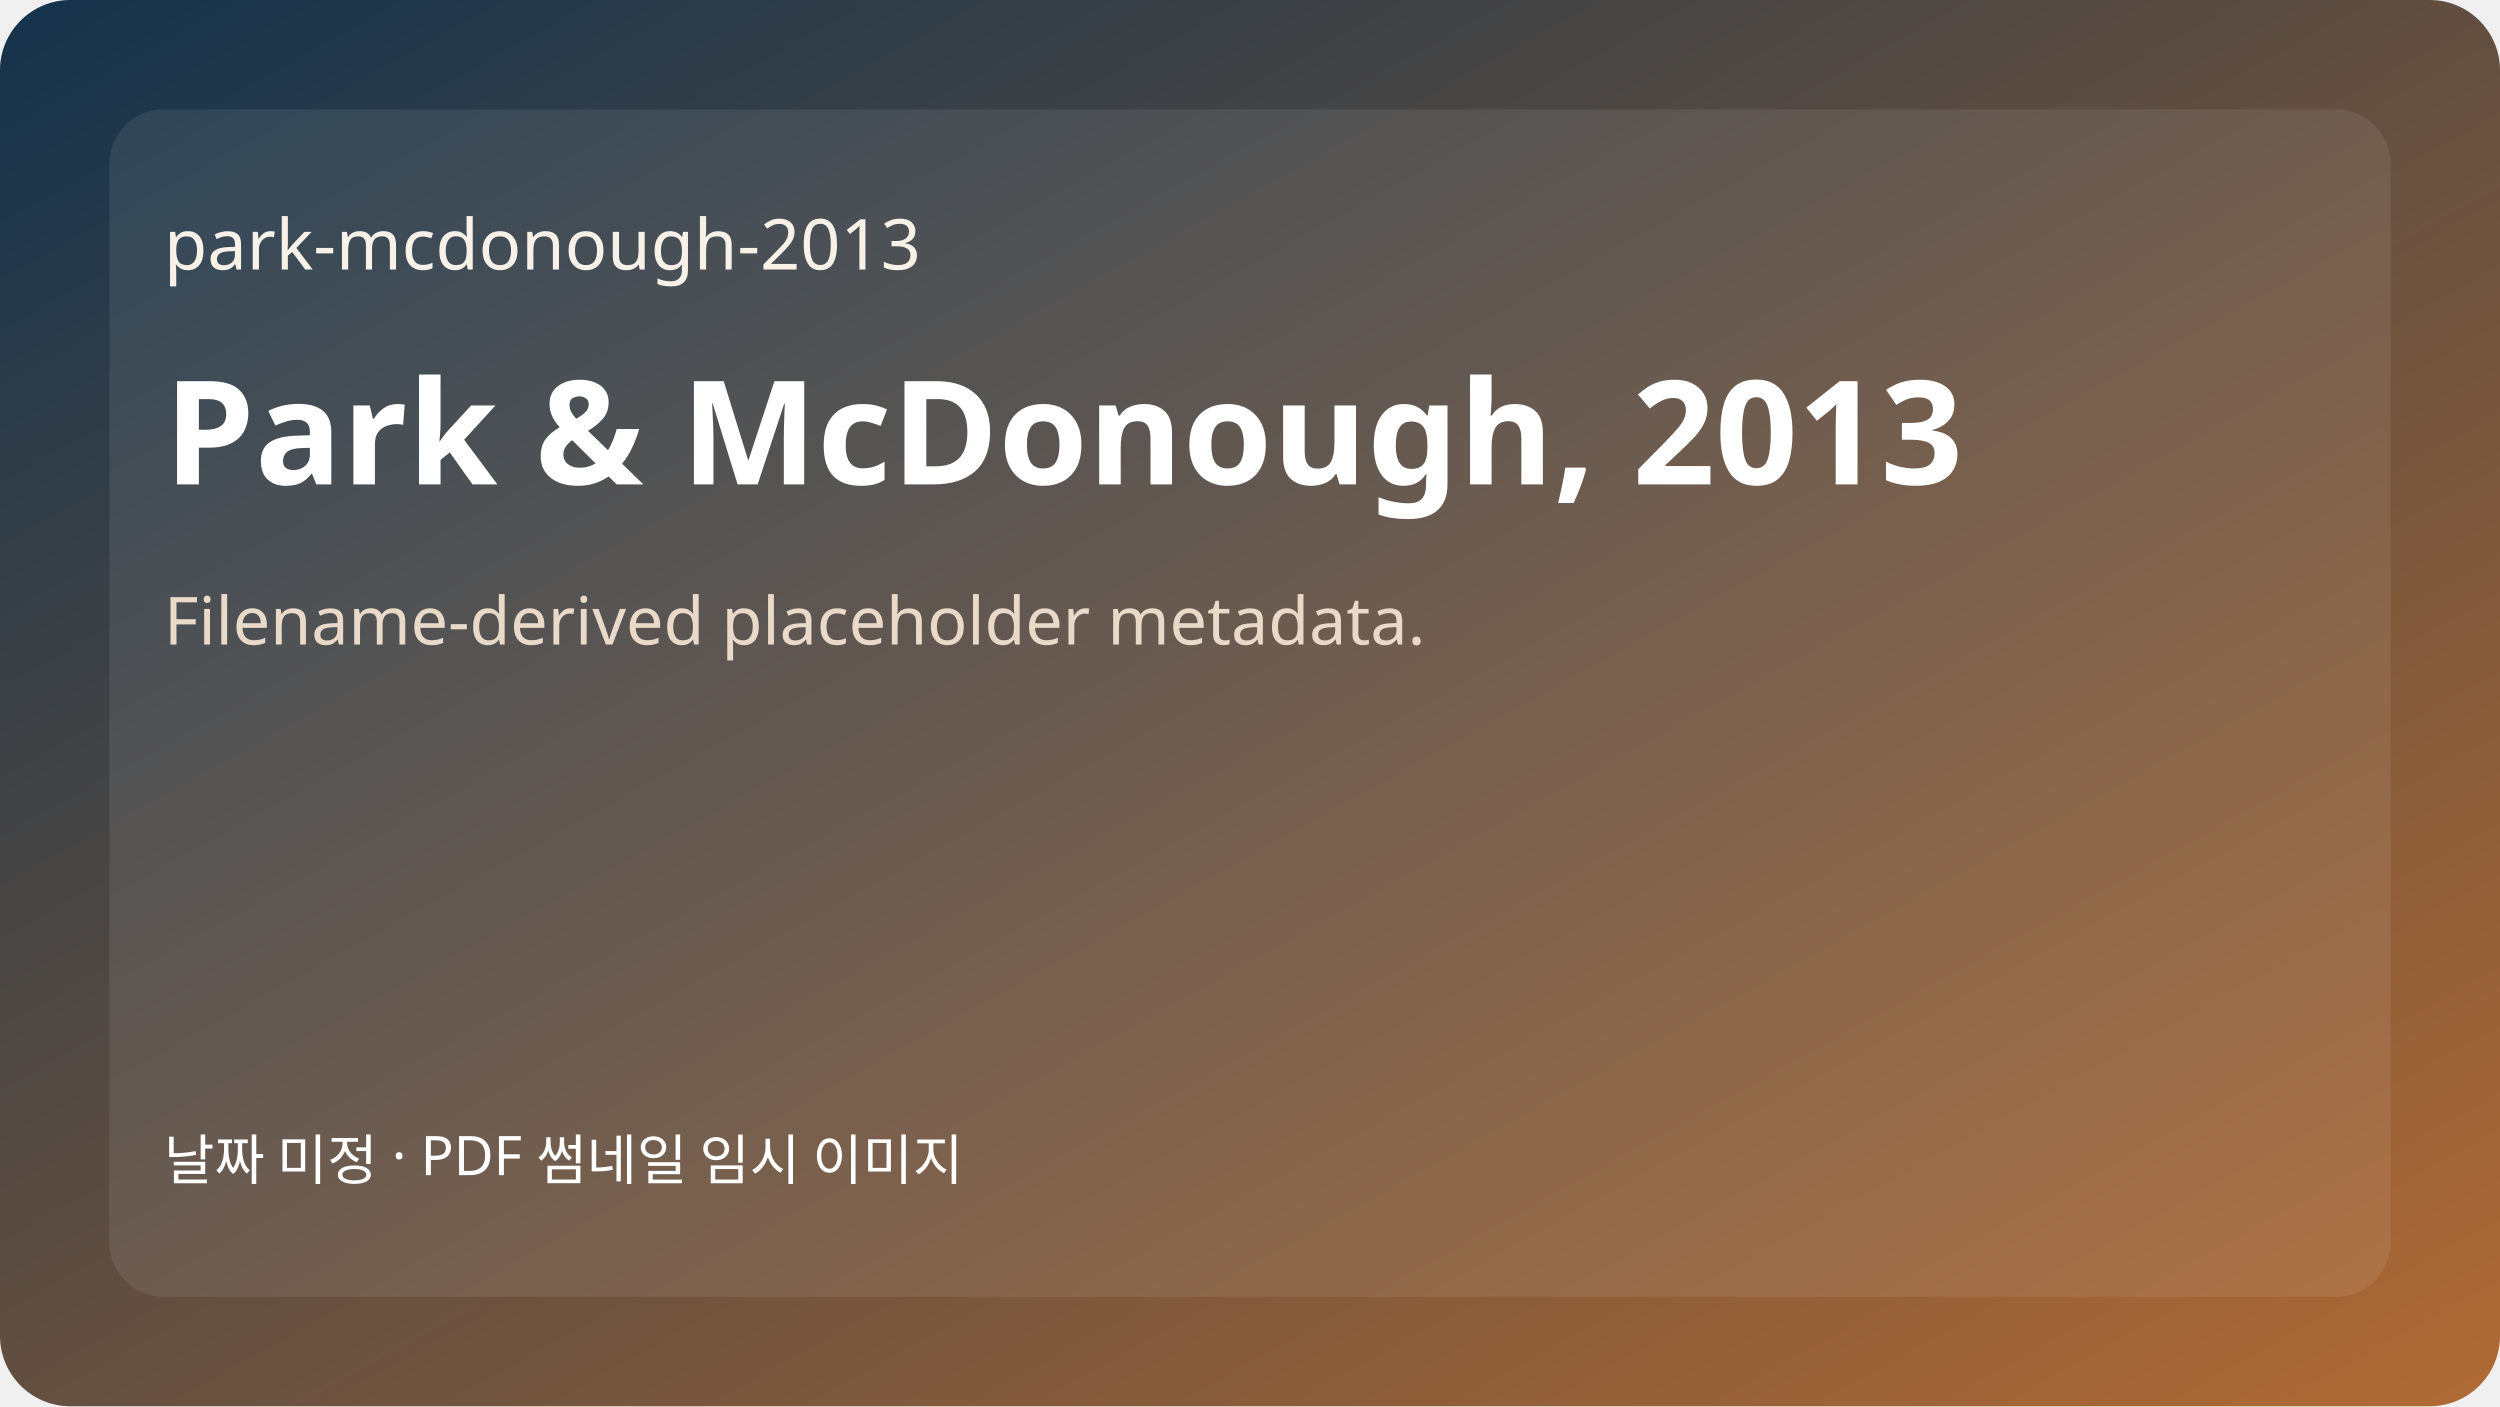
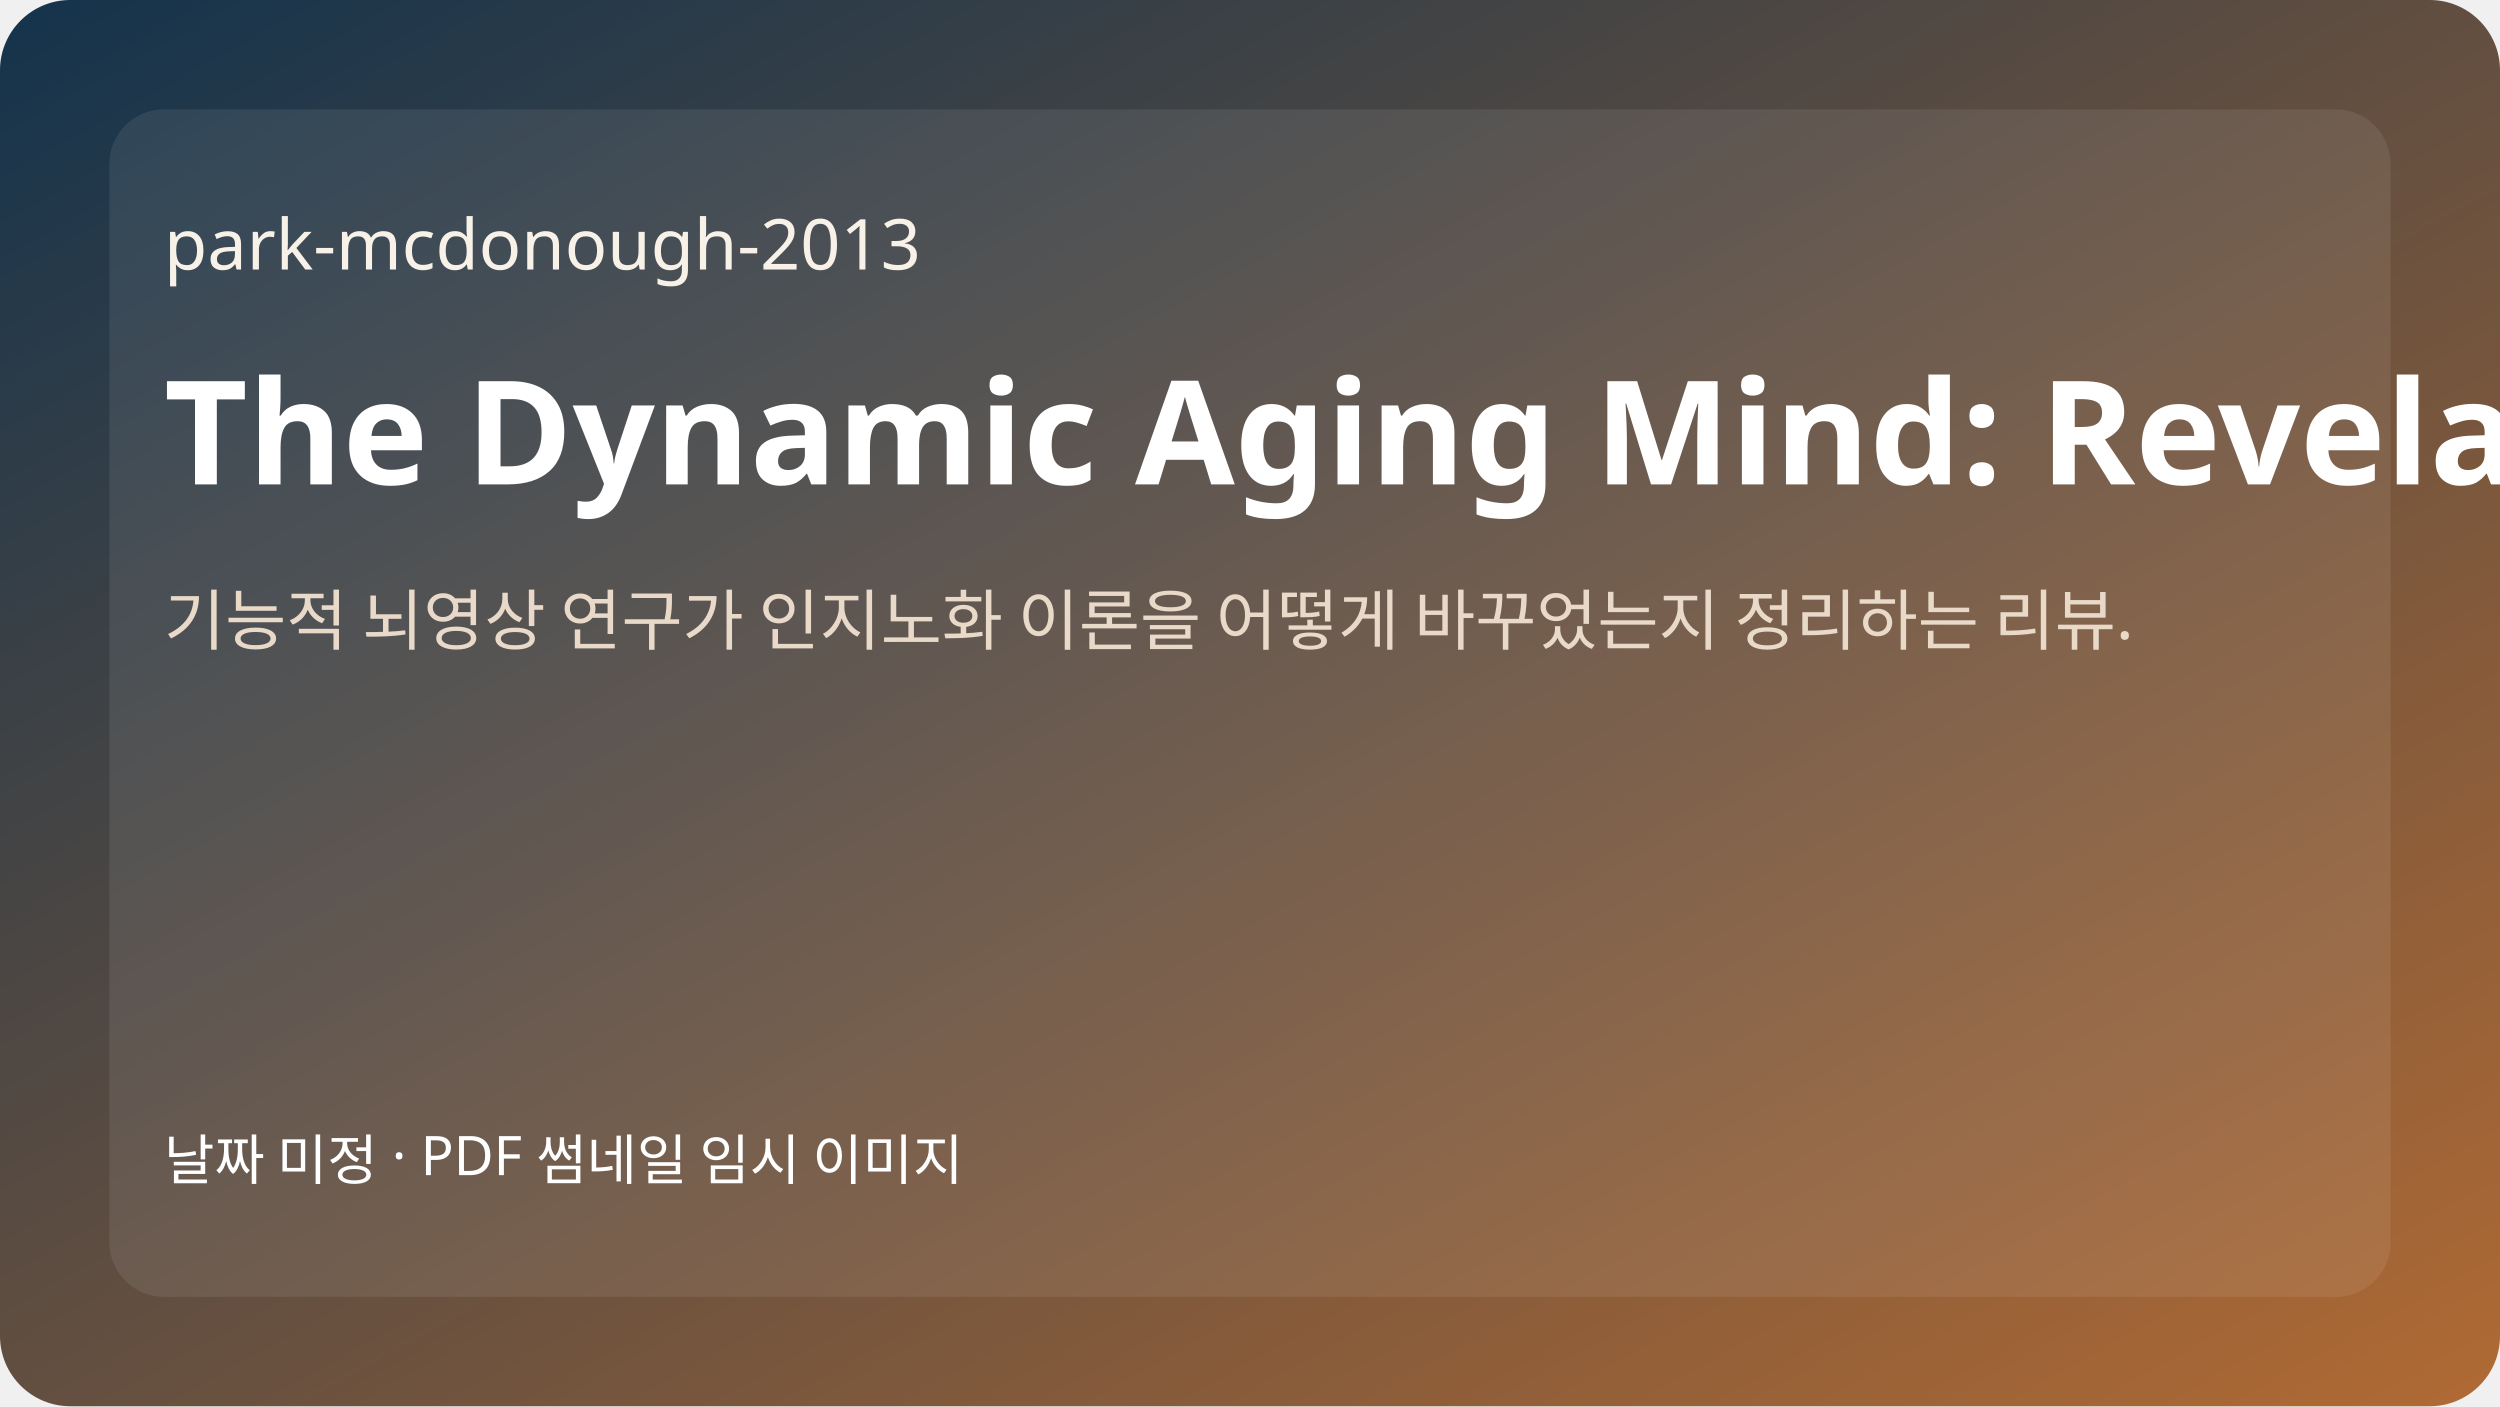
<svg xmlns="http://www.w3.org/2000/svg" width="1280" height="720" viewBox="0 0 1280 720">
  <defs>
    <linearGradient id="bg" x1="0" y1="0" x2="1" y2="1">
      <stop offset="0%" stop-color="#14334c" />
      <stop offset="100%" stop-color="#b06a34" />
    </linearGradient>
  </defs>
  <rect width="1280" height="720" fill="url(#bg)" rx="36" />
  <rect x="56" y="56" width="1168" height="608" fill="rgba(255,255,255,0.08)" rx="28" />
  <text x="84" y="138" fill="#f7f1e8" font-size="36" font-family="'Segoe UI', 'Noto Sans KR', sans-serif">park-mcdonough-2013</text>
-   <text x="84" y="248" fill="#ffffff" font-size="74" font-weight="700" font-family="'Segoe UI', 'Noto Sans KR', sans-serif">Park &amp; McDonough, 2013</text>
-   <text x="84" y="330" fill="#e9d9c9" font-size="34" font-family="'Segoe UI', 'Noto Sans KR', sans-serif">Filename-derived placeholder metadata.</text>
+   <text x="84" y="248" fill="#ffffff" font-size="74" font-weight="700" font-family="'Segoe UI', 'Noto Sans KR', sans-serif">The Dynamic Aging Mind: Revelations From Functional Neuroimaging Research</text>
+   <text x="84" y="330" fill="#e9d9c9" font-size="34" font-family="'Segoe UI', 'Noto Sans KR', sans-serif">기능적 뇌영상 연구가 인지노화 이론을 어떻게 바꾸었는지 정리하는 리뷰.</text>
  <text x="84" y="604" fill="#ffffff" font-size="28" font-family="'Segoe UI', 'Noto Sans KR', sans-serif">날짜 미정 · PDF 썸네일 임시 이미지</text>
</svg>
